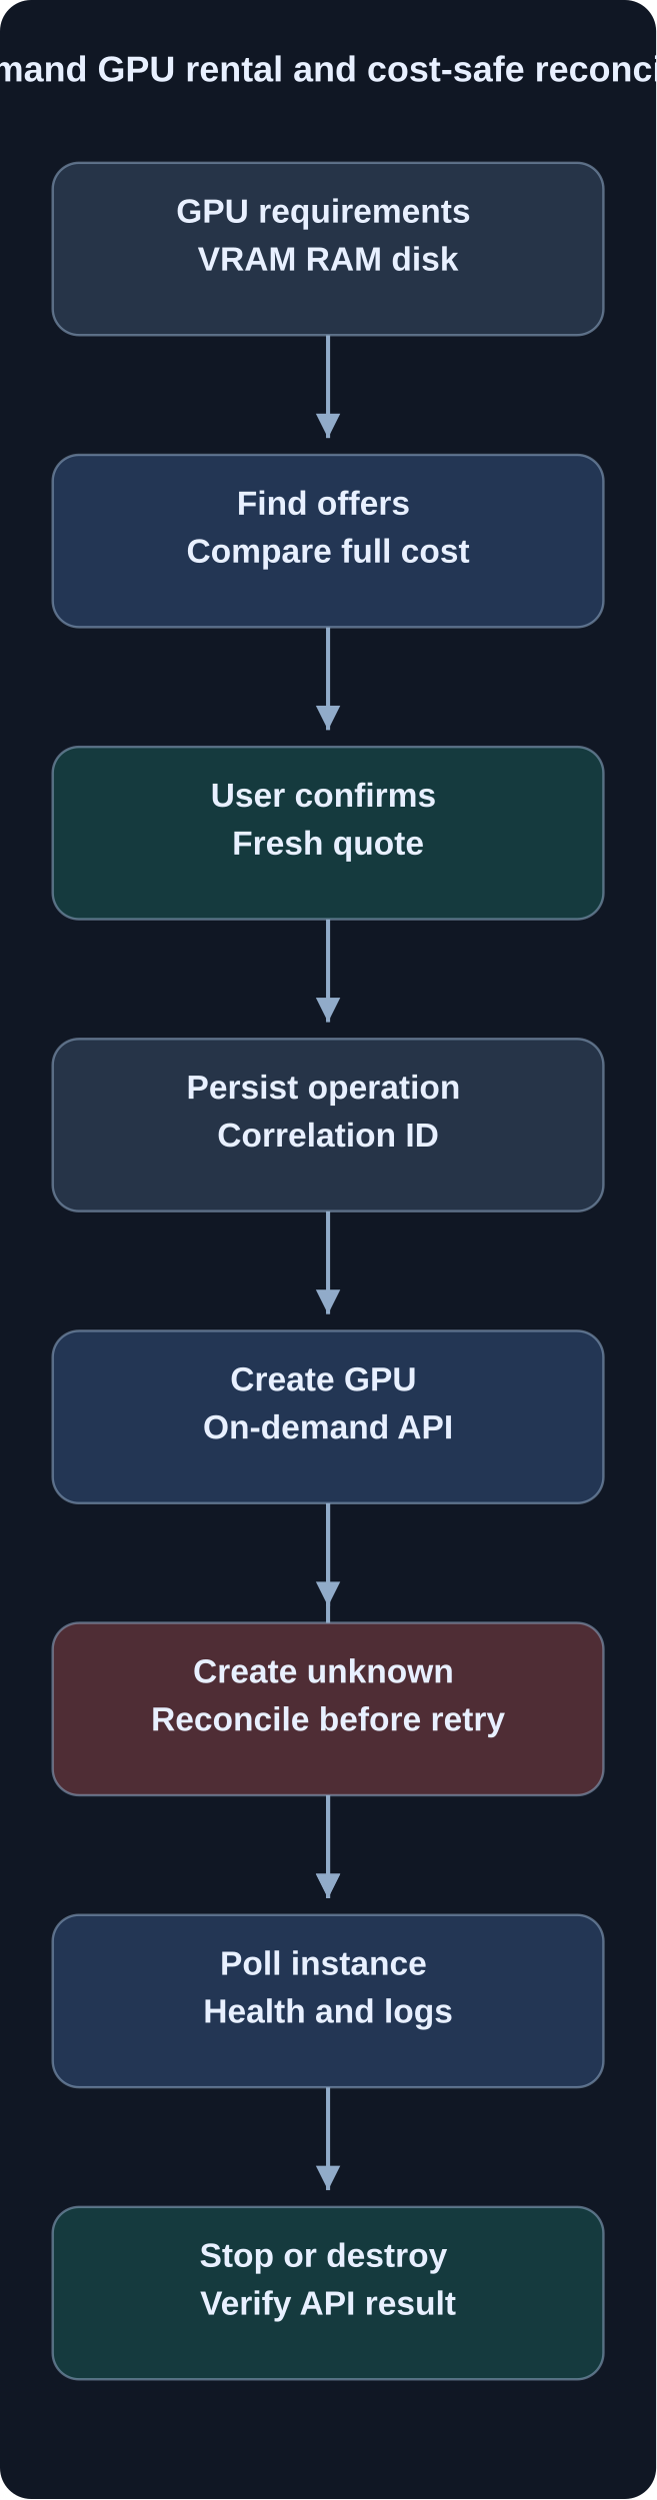
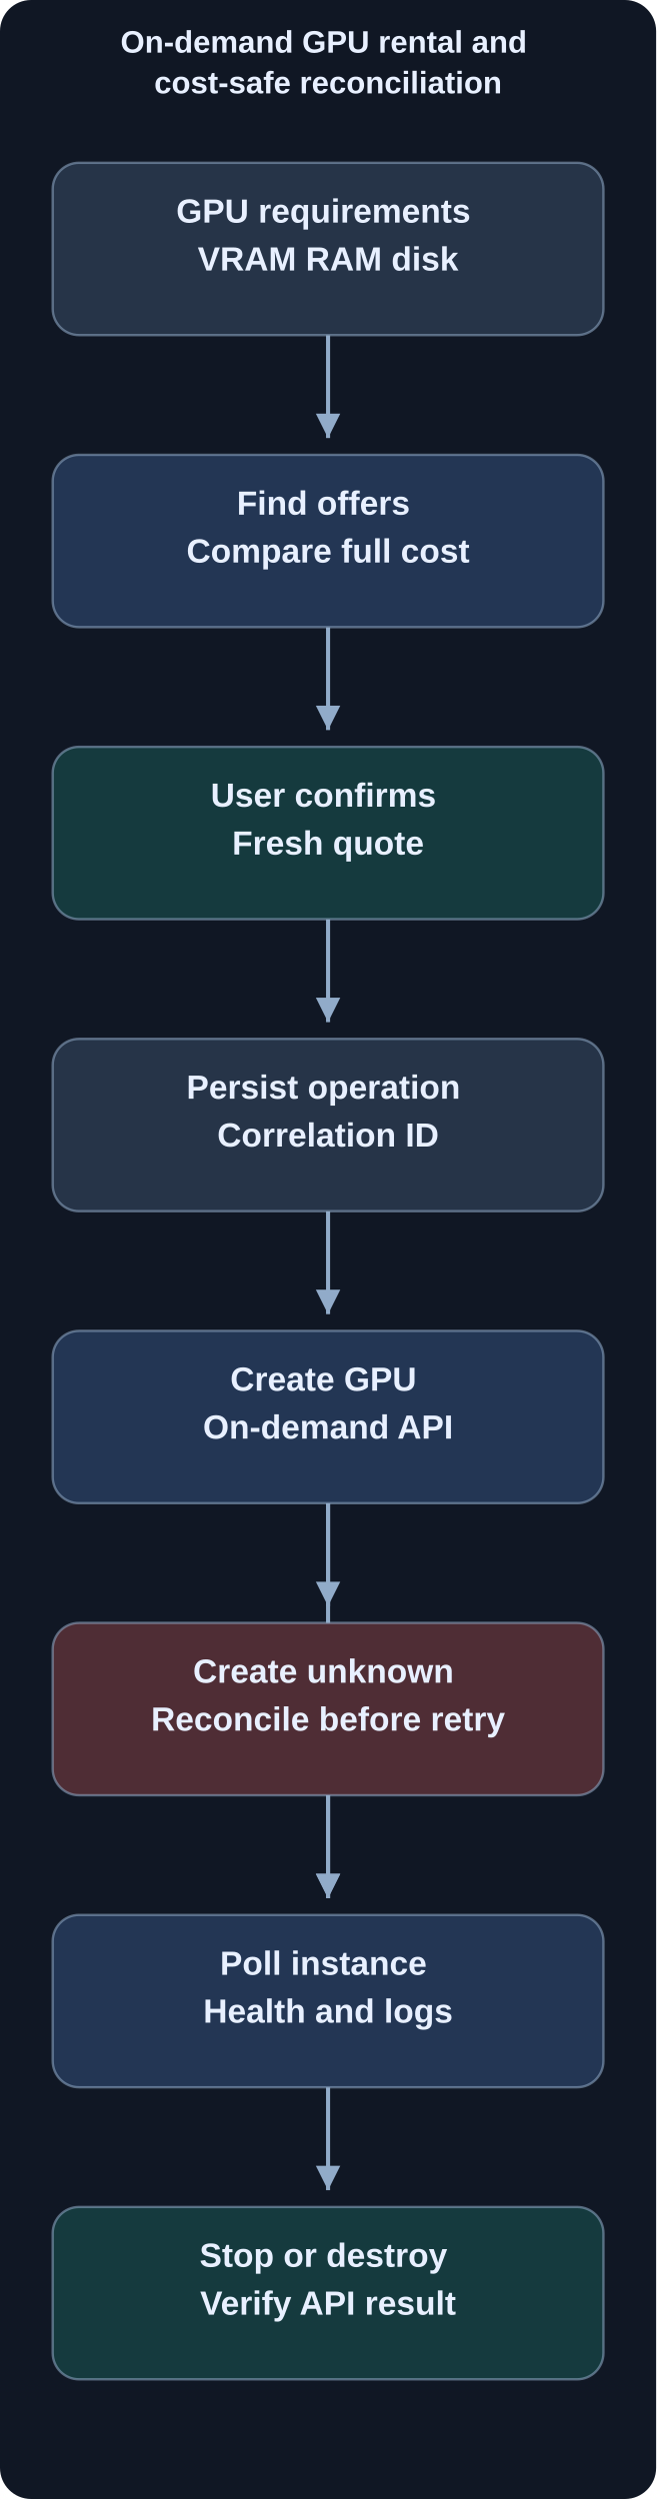
<svg xmlns="http://www.w3.org/2000/svg" viewBox="0 0 274 1044" width="274" height="1044" role="img" aria-label="On-demand GPU rental and cost-safe reconciliation">
  <defs>
    <marker id="arrow" markerWidth="8" markerHeight="8" refX="6" refY="3" orient="auto">
      <path d="M0 0 L6 3 L0 6 Z" fill="#91abc9" />
    </marker>
  </defs>
  <rect width="274" height="1044" fill="#101724" rx="13" />
-   <text x="137" y="34" text-anchor="middle" font-family="Arial, sans-serif" font-size="15" font-weight="700" fill="#e8f0ff">On-demand GPU rental and cost-safe reconciliation</text>
+   <text x="137" y="22" text-anchor="middle" font-family="Arial, sans-serif" font-size="13" font-weight="700" fill="#e8f0ff">
+     <tspan x="137" y="22">On-demand GPU rental and</tspan>
+     <tspan x="137" y="39">cost-safe reconciliation</tspan>
+   </text>
  <path d="M137,140 C137,165 137,165 137,183" fill="none" stroke="#91abc9" stroke-width="1.7" marker-end="url(#arrow)" />
  <path d="M137,262 C137,287 137,287 137,305" fill="none" stroke="#91abc9" stroke-width="1.7" marker-end="url(#arrow)" />
  <path d="M137,384 C137,409 137,409 137,427" fill="none" stroke="#91abc9" stroke-width="1.7" marker-end="url(#arrow)" />
  <path d="M137,506 C137,531 137,531 137,549" fill="none" stroke="#91abc9" stroke-width="1.7" marker-end="url(#arrow)" />
  <path d="M137,628 C137,653 137,653 137,671" fill="none" stroke="#91abc9" stroke-width="1.7" marker-end="url(#arrow)" />
  <path d="M137,628 C137,653 137,775 137,793" fill="none" stroke="#91abc9" stroke-width="1.7" marker-end="url(#arrow)" />
  <path d="M137,750 C137,775 137,775 137,793" fill="none" stroke="#91abc9" stroke-width="1.7" marker-end="url(#arrow)" />
  <path d="M137,872 C137,897 137,897 137,915" fill="none" stroke="#91abc9" stroke-width="1.7" marker-end="url(#arrow)" />
  <rect x="22" y="68" width="230" height="72" rx="11" fill="#263448" stroke="#91abc9" stroke-opacity=".55" />
  <text text-anchor="middle" font-size="14" font-weight="600" font-family="Arial, sans-serif" fill="#e8f0ff">
    <tspan x="137" y="93">GPU requirements</tspan>
    <tspan x="137" y="113">VRAM RAM disk</tspan>
  </text>
  <rect x="22" y="190" width="230" height="72" rx="11" fill="#233654" stroke="#91abc9" stroke-opacity=".55" />
  <text text-anchor="middle" font-size="14" font-weight="600" font-family="Arial, sans-serif" fill="#e8f0ff">
    <tspan x="137" y="215">Find offers</tspan>
    <tspan x="137" y="235">Compare full cost</tspan>
  </text>
  <rect x="22" y="312" width="230" height="72" rx="11" fill="#153a3e" stroke="#91abc9" stroke-opacity=".55" />
  <text text-anchor="middle" font-size="14" font-weight="600" font-family="Arial, sans-serif" fill="#e8f0ff">
    <tspan x="137" y="337">User confirms</tspan>
    <tspan x="137" y="357">Fresh quote</tspan>
  </text>
  <rect x="22" y="434" width="230" height="72" rx="11" fill="#263448" stroke="#91abc9" stroke-opacity=".55" />
  <text text-anchor="middle" font-size="14" font-weight="600" font-family="Arial, sans-serif" fill="#e8f0ff">
    <tspan x="137" y="459">Persist operation</tspan>
    <tspan x="137" y="479">Correlation ID</tspan>
  </text>
  <rect x="22" y="556" width="230" height="72" rx="11" fill="#233654" stroke="#91abc9" stroke-opacity=".55" />
  <text text-anchor="middle" font-size="14" font-weight="600" font-family="Arial, sans-serif" fill="#e8f0ff">
    <tspan x="137" y="581">Create GPU</tspan>
    <tspan x="137" y="601">On-demand API</tspan>
  </text>
  <rect x="22" y="678" width="230" height="72" rx="11" fill="#4f2d35" stroke="#91abc9" stroke-opacity=".55" />
  <text text-anchor="middle" font-size="14" font-weight="600" font-family="Arial, sans-serif" fill="#e8f0ff">
    <tspan x="137" y="703">Create unknown</tspan>
    <tspan x="137" y="723">Reconcile before retry</tspan>
  </text>
  <rect x="22" y="800" width="230" height="72" rx="11" fill="#233654" stroke="#91abc9" stroke-opacity=".55" />
  <text text-anchor="middle" font-size="14" font-weight="600" font-family="Arial, sans-serif" fill="#e8f0ff">
    <tspan x="137" y="825">Poll instance</tspan>
    <tspan x="137" y="845">Health and logs</tspan>
  </text>
  <rect x="22" y="922" width="230" height="72" rx="11" fill="#153a3e" stroke="#91abc9" stroke-opacity=".55" />
  <text text-anchor="middle" font-size="14" font-weight="600" font-family="Arial, sans-serif" fill="#e8f0ff">
    <tspan x="137" y="947">Stop or destroy</tspan>
    <tspan x="137" y="967">Verify API result</tspan>
  </text>
</svg>
